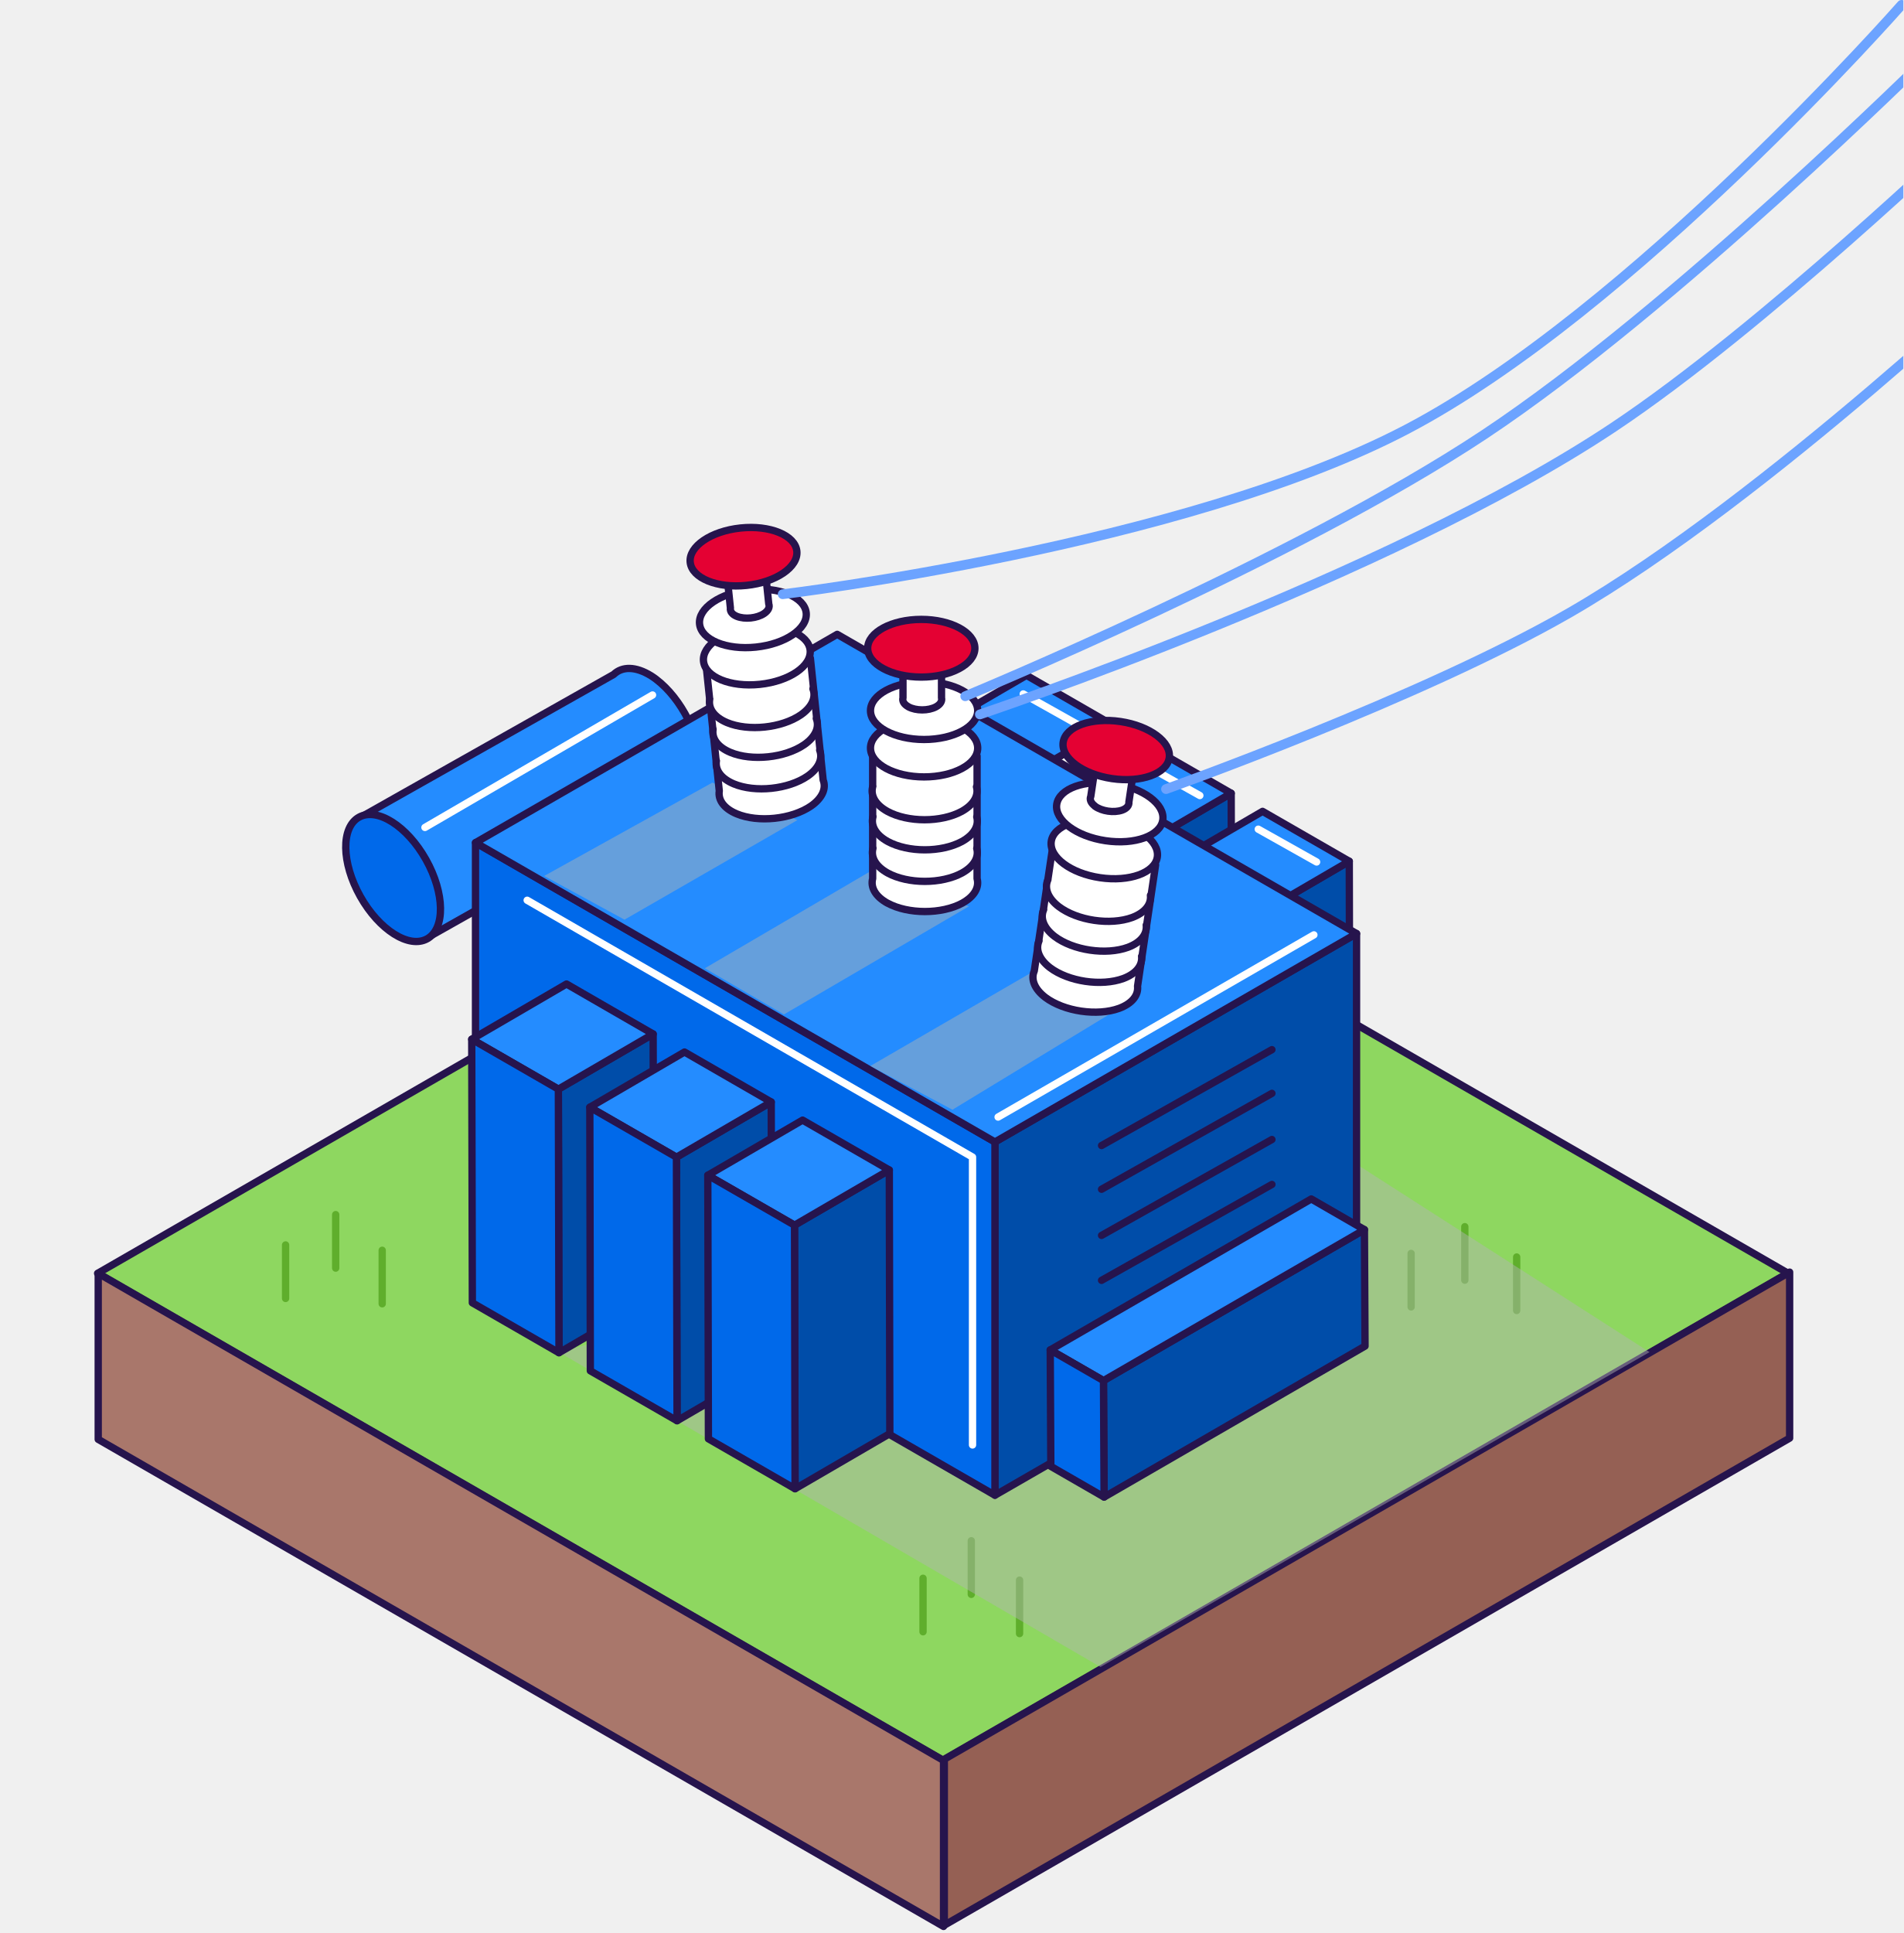
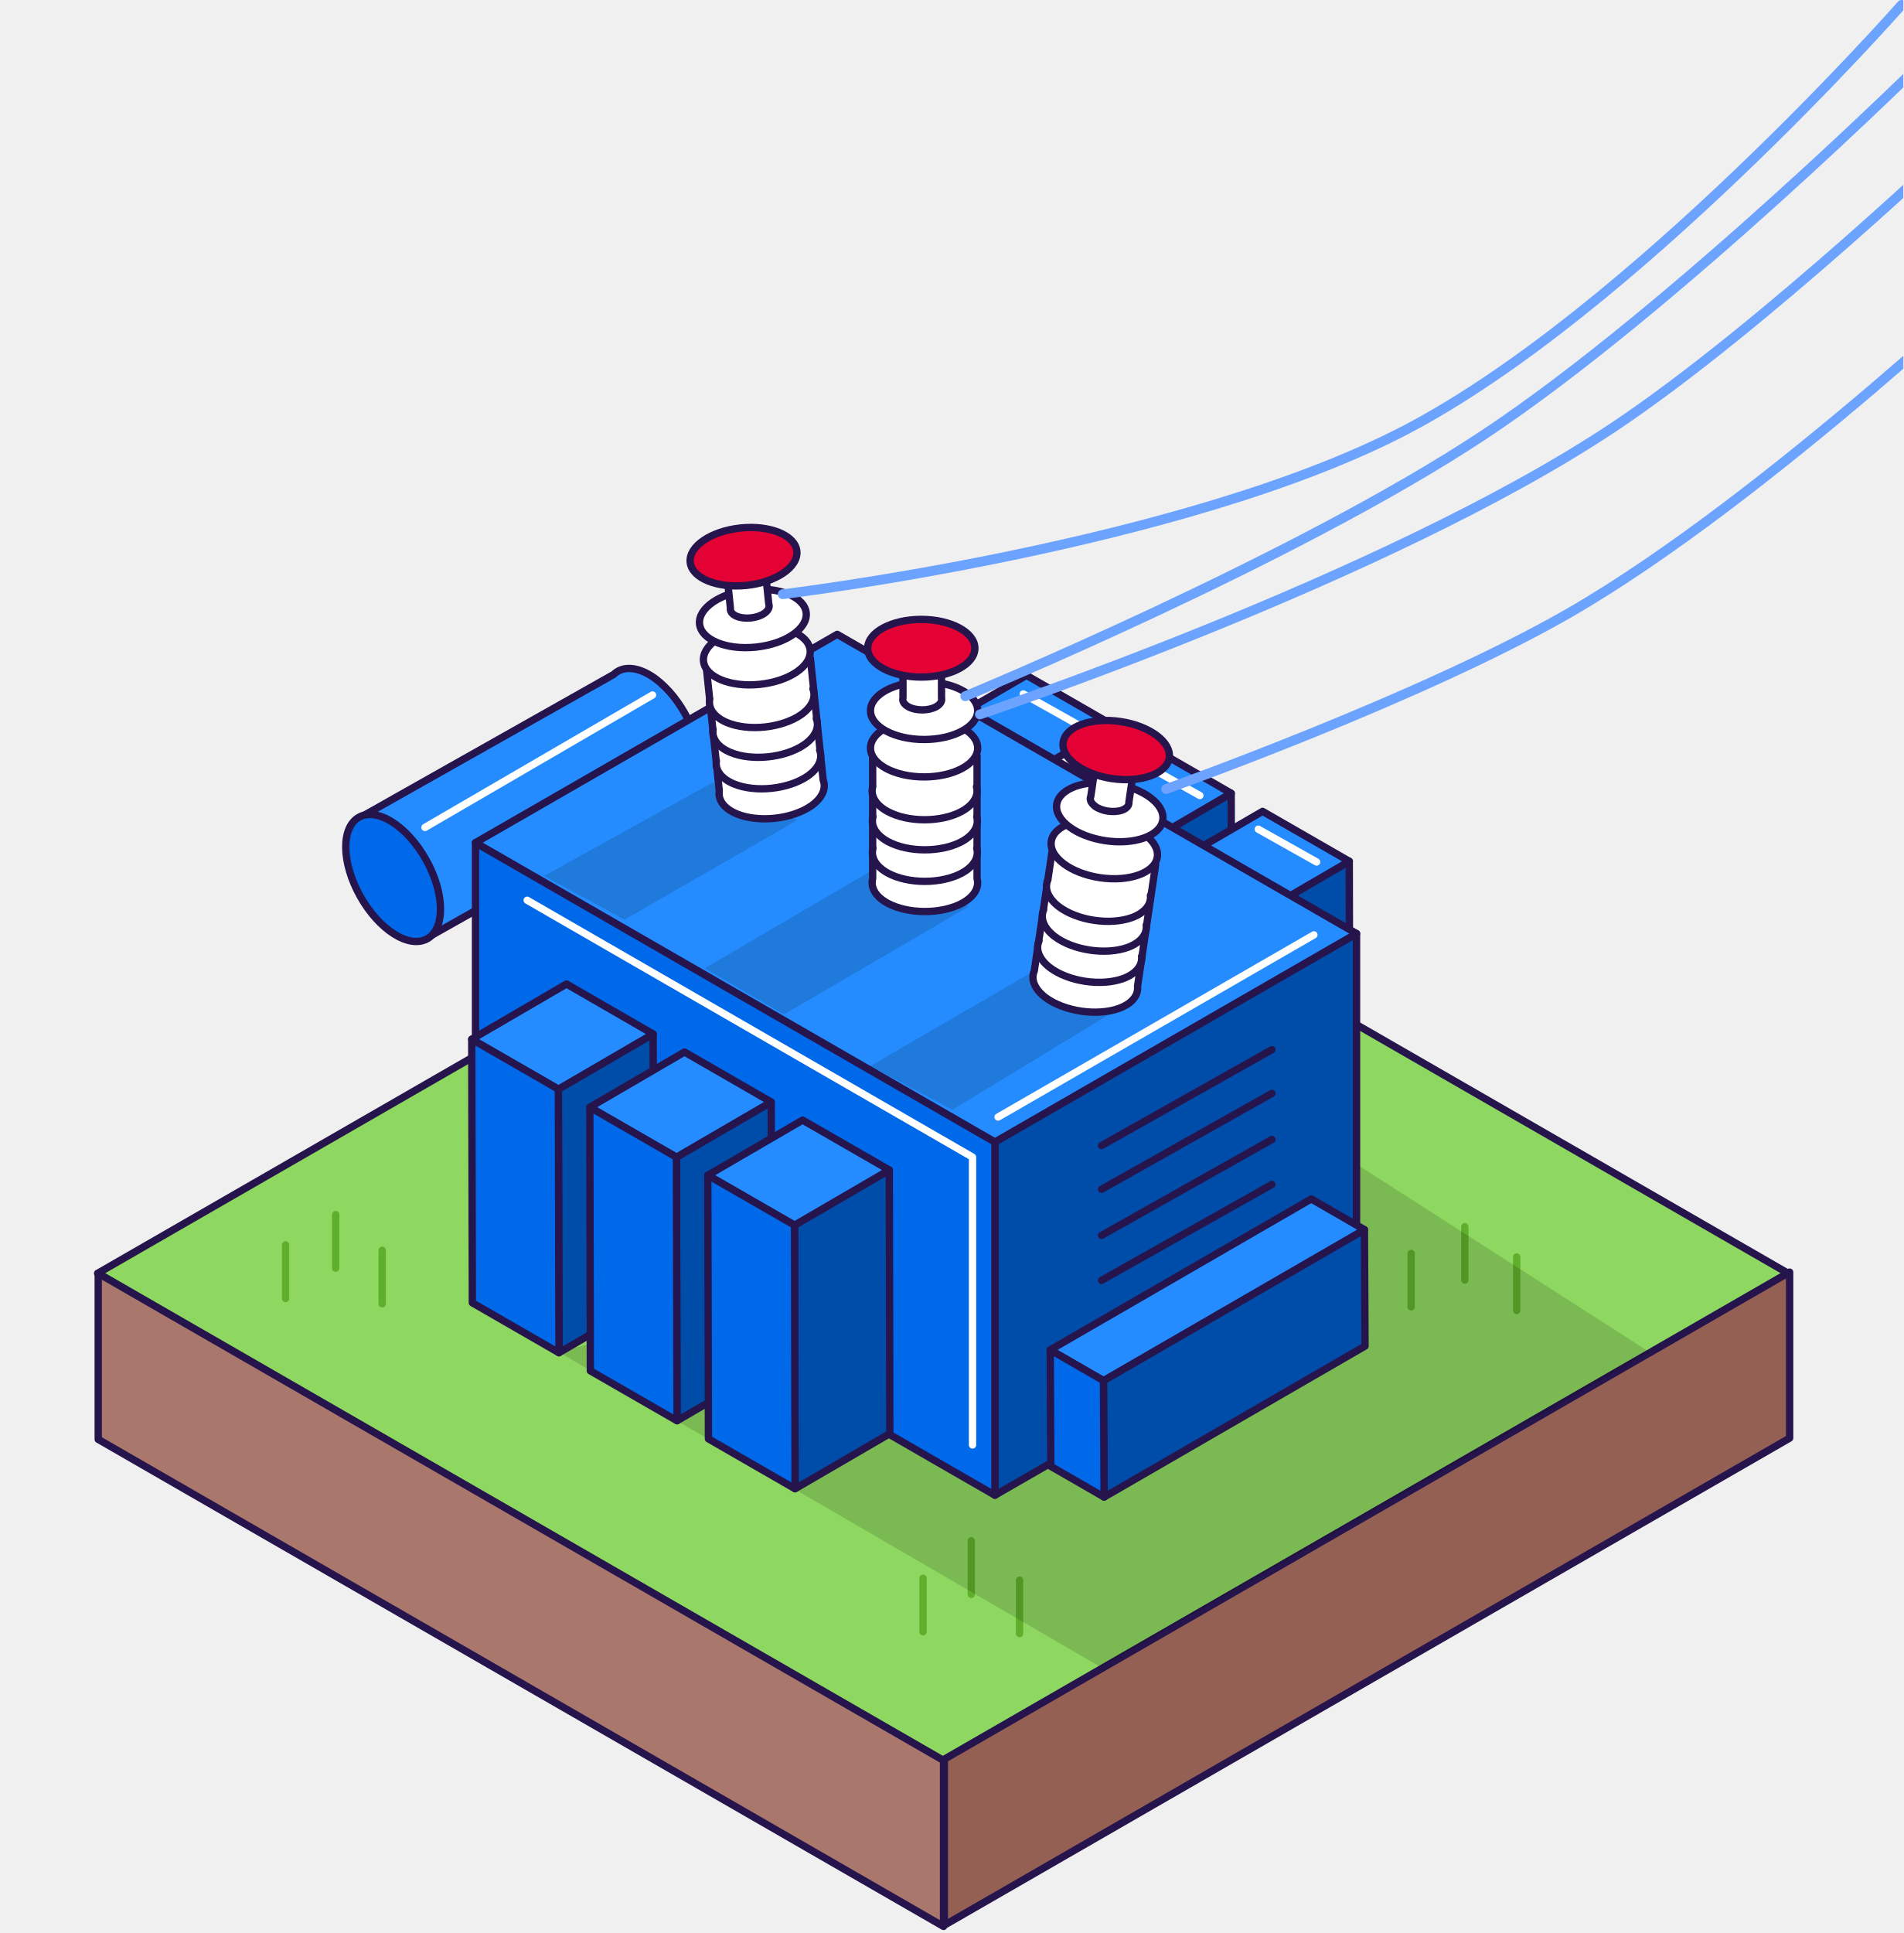
- <svg xmlns="http://www.w3.org/2000/svg" width="390" height="396" fill="none">
-   <mask id="a" style="mask-type:alpha" maskUnits="userSpaceOnUse" x="-2" y="0" width="392" height="396">
-     <path fill="#D9D9D9" d="M-2 0h392v396H-2z" />
+ <svg xmlns="http://www.w3.org/2000/svg" width="390" height="396" viewBox="0 0 390 396" fill="none">
+   <mask id="mask0_1211_91" style="mask-type:alpha" maskUnits="userSpaceOnUse" x="-2" y="0" width="392" height="396">
+     <rect x="-2" width="392" height="396" fill="#D9D9D9" />
  </mask>
-   <g mask="url(#a)">
-     <path d="M143.328 156.063c-.108-6.303-4.541-14.183-9.89-17.604-3.195-1.988-5.959-1.97-7.7-.286L73.47 167.668l13.803 24.606 52.268-29.495c2.333-.591 3.805-2.937 3.769-6.698l.018-.018z" fill="#248CFF" stroke="#26144D" stroke-width="1.5" stroke-linecap="round" stroke-linejoin="round" />
-     <path d="M73.818 183.63c-3.86-6.878-3.975-14.138-.256-16.216 3.72-2.078 9.864 1.813 13.724 8.69 3.86 6.878 3.975 14.138.256 16.216-3.719 2.078-9.863-1.812-13.724-8.69z" fill="#0069EA" stroke="#26144D" stroke-width="1.5" stroke-linecap="round" stroke-linejoin="round" />
-     <path d="M193.209 360.649l173.208-99.786-173.208-99.767-173.21 99.767 173.21 99.786z" fill="#8ED760" stroke="#26144D" stroke-width="1.5" stroke-linecap="round" stroke-linejoin="round" />
-     <path d="M193.496 394.406l173.209-99.786v-34.008l-173.209 99.786v34.008z" fill="#956054" stroke="#26144D" stroke-width="1.5" stroke-linecap="round" stroke-linejoin="round" />
-     <path d="M20.125 294.871l173.209 99.786v-34.008L20.125 260.863v34.008z" fill="#A9776B" stroke="#26144D" stroke-width="1.5" stroke-linecap="round" stroke-linejoin="round" />
-     <path d="M300.149 251.301v10.96m-241.63-7.218v10.96m230.628-9.223v10.96M68.785 248.829v10.96m9.531-3.653v10.96m110.818 56.232v10.96m9.89-18.642v10.977m9.89-2.919v10.96m101.861-77.149v10.96" stroke="#5FAE2C" stroke-width="1.5" stroke-linecap="round" stroke-linejoin="round" />
-     <path d="M208.788 213.871l19.421-11.3-.125-53.994-19.421 11.3.125 53.994z" fill="#fff" stroke="#000" stroke-width="1.5" stroke-linecap="round" stroke-linejoin="round" />
-     <path d="M208.663 159.877l19.421-11.3-17.752-10.225-19.421 11.3 17.752 10.225z" fill="#248CFF" stroke="#26144D" stroke-width="1.5" stroke-linecap="round" stroke-linejoin="round" />
-     <path d="M221.64 148.882l-11.972-6.716" stroke="#fff" stroke-width="1.5" stroke-linecap="round" stroke-linejoin="round" />
-     <path d="M190.911 149.652l.126 53.994 17.751 10.226-.125-53.994-17.752-10.226z" fill="#fff" stroke="#000" stroke-width="1.5" stroke-linecap="round" stroke-linejoin="round" />
-     <path d="M232.984 227.804l19.403-11.3-.108-53.994-19.421 11.318.126 53.976z" fill="#004DA9" stroke="#26144D" stroke-width="1.5" stroke-linecap="round" stroke-linejoin="round" />
-     <path d="M232.858 173.828l19.421-11.318-17.769-10.226-19.403 11.3 17.751 10.244z" fill="#248CFF" stroke="#26144D" stroke-width="1.5" stroke-linecap="round" stroke-linejoin="round" />
-     <path d="M245.853 162.975l-11.972-6.715" stroke="#fff" stroke-width="1.5" stroke-linecap="round" stroke-linejoin="round" />
-     <path d="M215.107 163.585l.107 53.994 17.77 10.226-.126-53.976-17.751-10.244z" fill="#fff" stroke="#000" stroke-width="1.5" stroke-linecap="round" stroke-linejoin="round" />
-     <path d="M114.5 277l111 64.5L338 277l-65.5-42-158 42z" fill="#B2B4B3" opacity=".46" />
-     <path d="M257.161 241.737l19.421-11.3-.108-53.994-19.42 11.318.107 53.976z" fill="#004DA9" stroke="#26144D" stroke-width="1.5" stroke-linecap="round" stroke-linejoin="round" />
-     <path d="M257.054 187.761l19.42-11.319-17.769-10.225-19.421 11.3 17.77 10.244z" fill="#248CFF" stroke="#26144D" stroke-width="1.5" stroke-linecap="round" stroke-linejoin="round" />
-     <path d="M239.284 177.518l.126 53.993 17.751 10.226-.107-53.976-17.77-10.243z" fill="#fff" stroke="#000" stroke-width="1.5" stroke-linecap="round" stroke-linejoin="round" />
-     <path d="M203.87 306.314l74.094-42.693v-72.368l-74.094 42.694v72.367z" fill="#004DA9" stroke="#26144D" stroke-width="1.5" stroke-linecap="round" stroke-linejoin="round" />
-     <path d="M97.432 244.997l106.438 61.318v-72.368L97.432 172.629v72.368z" fill="#0069EA" stroke="#26144D" stroke-width="1.5" stroke-linecap="round" stroke-linejoin="round" />
-     <path d="M203.87 233.947l74.094-42.693-106.42-61.301-74.112 42.676 106.438 61.318z" fill="#248CFF" stroke="#26144D" stroke-width="1.5" stroke-linecap="round" stroke-linejoin="round" />
-     <path d="M229.34 206.565l-34.175 20.774-16.836-8.954L211.93 198.9l17.41 7.665zm-30.801-20.881l-37.908 22.134-16.208-9.455 34.408-20.147 19.708 7.468zm-35.144-17.676l-35.431 20.398-16.46-8.955 34.463-19.126 17.428 7.683z" fill="#B2B4B3" opacity=".46" />
-     <path d="M260.625 215.035l-34.911 19.646m34.911-10.691l-34.911 19.646m34.911-10.191l-34.911 19.646m34.911-10.441l-34.911 19.646" stroke="#26144D" stroke-width="1.5" stroke-linecap="round" stroke-linejoin="round" />
-     <path d="M114.538 277.124l19.421-11.318-.126-53.976-19.421 11.3.126 53.994z" fill="#004DA9" stroke="#26144D" stroke-width="1.5" stroke-linecap="round" stroke-linejoin="round" />
-     <path d="M114.412 223.13l19.421-11.3-17.752-10.244-19.42 11.318 17.751 10.226z" fill="#248CFF" stroke="#26144D" stroke-width="1.5" stroke-linecap="round" stroke-linejoin="round" />
-     <path d="M96.66 212.904l.126 53.994 17.752 10.226-.126-53.994-17.752-10.226z" fill="#0069EA" stroke="#26144D" stroke-width="1.5" stroke-linecap="round" stroke-linejoin="round" />
-     <path d="M138.733 291.057l19.403-11.3-.108-53.994-19.421 11.3.126 53.994z" fill="#004DA9" stroke="#26144D" stroke-width="1.5" stroke-linecap="round" stroke-linejoin="round" />
-     <path d="M138.607 237.063l19.421-11.3-17.769-10.243-19.403 11.318 17.751 10.225z" fill="#248CFF" stroke="#26144D" stroke-width="1.5" stroke-linecap="round" stroke-linejoin="round" />
-     <path d="M120.856 226.837l.107 53.994 17.77 10.225-.126-53.993-17.751-10.226z" fill="#0069EA" stroke="#26144D" stroke-width="1.5" stroke-linecap="round" stroke-linejoin="round" />
-     <path d="M162.911 304.989l19.42-11.3-.107-53.994-19.421 11.301.108 53.993z" fill="#004DA9" stroke="#26144D" stroke-width="1.5" stroke-linecap="round" stroke-linejoin="round" />
-     <path d="M162.803 250.996l19.421-11.301-17.77-10.225-19.421 11.3 17.77 10.226z" fill="#248CFF" stroke="#26144D" stroke-width="1.5" stroke-linecap="round" stroke-linejoin="round" />
-     <path d="M145.033 240.77l.126 53.993 17.752 10.226-.108-53.994-17.77-10.225z" fill="#0069EA" stroke="#26144D" stroke-width="1.5" stroke-linecap="round" stroke-linejoin="round" />
-     <path d="M226.235 306.691l53.47-30.928-.125-23.854-53.471 30.928.126 23.854z" fill="#004DA9" stroke="#26144D" stroke-width="1.5" stroke-linecap="round" stroke-linejoin="round" />
-     <path d="M226.109 282.837l53.471-30.928-10.895-6.286-53.489 30.928 10.913 6.286z" fill="#248CFF" stroke="#26144D" stroke-width="1.5" stroke-linecap="round" stroke-linejoin="round" />
-     <path d="M215.196 276.551l.126 23.854 10.913 6.286-.126-23.854-10.913-6.286z" fill="#0069EA" stroke="#26144D" stroke-width="1.5" stroke-linecap="round" stroke-linejoin="round" />
-     <path d="M150.938 166.719c4.434 1.844 11.255 1.128 15.239-1.594 2.334-1.63 3.159-3.6 2.495-5.319l-2.62-24.964-21.288 2.22 2.621 24.965c-.288 1.826.915 3.581 3.553 4.692z" fill="#fff" stroke="#26144D" stroke-width="1.5" stroke-linecap="round" stroke-linejoin="round" />
-     <path d="M146.792 155.883c-.287 1.827.916 3.582 3.536 4.692 4.416 1.845 11.2 1.129 15.149-1.576 2.334-1.629 3.141-3.599 2.477-5.318" fill="#fff" />
-     <path d="M146.792 155.883c-.287 1.827.916 3.582 3.536 4.692 4.416 1.845 11.2 1.129 15.149-1.576 2.334-1.629 3.141-3.599 2.477-5.318" stroke="#26144D" stroke-width="1.5" stroke-linecap="round" stroke-linejoin="round" />
-     <path d="M146.11 149.437c-.287 1.827.916 3.582 3.536 4.692 4.416 1.845 11.2 1.128 15.149-1.576 2.334-1.629 3.141-3.599 2.477-5.319" fill="#fff" />
-     <path d="M146.11 149.437c-.287 1.827.916 3.582 3.536 4.692 4.416 1.845 11.2 1.128 15.149-1.576 2.334-1.629 3.141-3.599 2.477-5.319" stroke="#26144D" stroke-width="1.5" stroke-linecap="round" stroke-linejoin="round" />
-     <path d="M145.41 143.33c-.287 1.826.916 3.581 3.536 4.692 4.416 1.844 11.2 1.128 15.149-1.576 2.334-1.63 3.141-3.6 2.477-5.319" fill="#fff" />
-     <path d="M145.41 143.33c-.287 1.826.916 3.581 3.536 4.692 4.416 1.844 11.2 1.128 15.149-1.576 2.334-1.63 3.141-3.6 2.477-5.319" stroke="#26144D" stroke-width="1.5" stroke-linecap="round" stroke-linejoin="round" />
-     <path d="M144.152 135.462c-.341-3.246 4.274-6.389 10.308-7.02 6.033-.63 11.201 1.49 11.542 4.736.34 3.246-4.275 6.389-10.308 7.019-6.034.631-11.202-1.489-11.542-4.735z" fill="#fff" stroke="#26144D" stroke-width="1.5" stroke-linecap="round" stroke-linejoin="round" />
-     <path d="M143.344 127.832c-.341-3.246 4.274-6.389 10.308-7.02 6.034-.63 11.201 1.49 11.542 4.736.341 3.246-4.274 6.389-10.308 7.02-6.034.63-11.201-1.49-11.542-4.736z" fill="#fff" stroke="#26144D" stroke-width="1.5" stroke-linecap="round" stroke-linejoin="round" />
-     <path d="M150.974 126.263c1.634.662 4.147.412 5.618-.591.862-.591 1.167-1.307.934-1.934l-.952-9.08-7.861.824.951 9.08c-.108.662.341 1.307 1.31 1.701z" fill="#fff" stroke="#26144D" stroke-width="1.5" stroke-linecap="round" stroke-linejoin="round" />
-     <path d="M148.674 115.521c-.124-1.18 1.558-2.324 3.757-2.553 2.198-.23 4.081.54 4.205 1.721.124 1.18-1.558 2.323-3.756 2.553-2.199.23-4.082-.541-4.206-1.721z" fill="#fff" stroke="#26144D" stroke-width="1.5" stroke-linecap="round" stroke-linejoin="round" />
-     <path d="M141.425 115.188c-.341-3.246 4.274-6.389 10.308-7.019 6.034-.631 11.202 1.49 11.542 4.736.341 3.246-4.274 6.388-10.308 7.019-6.033.631-11.201-1.49-11.542-4.736z" fill="#E40133" stroke="#26144D" stroke-width="1.5" stroke-linecap="round" stroke-linejoin="round" />
-     <path d="M181.865 185.021c4.218 2.292 11.074 2.292 15.31 0 2.495-1.379 3.518-3.242 3.034-5.033v-25.107h-21.396v25.107c-.466 1.791.539 3.654 3.034 5.033h.018z" fill="#fff" stroke="#26144D" stroke-width="1.5" stroke-linecap="round" stroke-linejoin="round" />
-     <path d="M178.867 173.811c-.466 1.79.539 3.653 3.016 5.032 4.2 2.292 11.02 2.292 15.239 0 2.477-1.379 3.5-3.242 3.015-5.032" fill="#fff" />
-     <path d="M178.867 173.811c-.466 1.79.539 3.653 3.016 5.032 4.2 2.292 11.02 2.292 15.239 0 2.477-1.379 3.5-3.242 3.015-5.032" stroke="#26144D" stroke-width="1.5" stroke-linecap="round" stroke-linejoin="round" />
-     <path d="M178.867 167.346c-.466 1.791.539 3.653 3.016 5.032 4.2 2.292 11.02 2.292 15.239 0 2.477-1.379 3.5-3.241 3.015-5.032" fill="#fff" />
-     <path d="M178.867 167.346c-.466 1.791.539 3.653 3.016 5.032 4.2 2.292 11.02 2.292 15.239 0 2.477-1.379 3.5-3.241 3.015-5.032" stroke="#26144D" stroke-width="1.5" stroke-linecap="round" stroke-linejoin="round" />
-     <path d="M178.813 161.185c-.466 1.79.539 3.653 3.016 5.032 4.2 2.292 11.021 2.292 15.239 0 2.477-1.379 3.5-3.242 3.015-5.032" fill="#fff" />
-     <path d="M178.813 161.185c-.466 1.79.539 3.653 3.016 5.032 4.2 2.292 11.021 2.292 15.239 0 2.477-1.379 3.5-3.242 3.015-5.032" stroke="#26144D" stroke-width="1.5" stroke-linecap="round" stroke-linejoin="round" />
-     <path d="M189.35 159.161c-6.067 0-10.985-2.646-10.985-5.909 0-3.264 4.918-5.91 10.985-5.91 6.066 0 10.984 2.646 10.984 5.91 0 3.263-4.918 5.909-10.984 5.909z" fill="#fff" stroke="#26144D" stroke-width="1.5" stroke-linecap="round" stroke-linejoin="round" />
-     <path d="M189.35 151.496c-6.067 0-10.985-2.646-10.985-5.909 0-3.264 4.918-5.91 10.985-5.91 6.066 0 10.984 2.646 10.984 5.91 0 3.263-4.918 5.909-10.984 5.909z" fill="#fff" stroke="#26144D" stroke-width="1.5" stroke-linecap="round" stroke-linejoin="round" />
-     <path d="M186.137 144.799c1.561.842 4.092.842 5.654 0 .915-.502 1.292-1.182 1.13-1.827v-9.133h-7.897v9.133c-.18.645.197 1.325 1.131 1.827h-.018z" fill="#fff" stroke="#26144D" stroke-width="1.5" stroke-linecap="round" stroke-linejoin="round" />
-     <path d="M188.955 136.041c-2.211 0-4.003-.962-4.003-2.149s1.792-2.149 4.003-2.149c2.21 0 4.003.962 4.003 2.149s-1.793 2.149-4.003 2.149z" fill="#fff" stroke="#26144D" stroke-width="1.5" stroke-linecap="round" stroke-linejoin="round" />
-     <path d="M188.775 138.71c-6.067 0-10.985-2.646-10.985-5.91 0-3.263 4.918-5.909 10.985-5.909 6.067 0 10.985 2.646 10.985 5.909 0 3.264-4.918 5.91-10.985 5.91z" fill="#E40133" stroke="#26144D" stroke-width="1.5" stroke-linecap="round" stroke-linejoin="round" />
-     <path d="M214.191 204.327c3.841 2.883 10.626 3.886 15.149 2.238 2.675-1.003 3.949-2.704 3.752-4.531l3.697-24.839-21.162-3.133-3.697 24.838c-.736 1.702 0 3.69 2.261 5.427z" fill="#fff" stroke="#26144D" stroke-width="1.5" stroke-linecap="round" stroke-linejoin="round" />
-     <path d="M212.881 192.793c-.718 1.701 0 3.689 2.243 5.426 3.806 2.883 10.555 3.886 15.06 2.239 2.656-1.003 3.931-2.704 3.733-4.531" fill="#fff" />
-     <path d="M212.881 192.793c-.718 1.701 0 3.689 2.243 5.426 3.806 2.883 10.555 3.886 15.06 2.239 2.656-1.003 3.931-2.704 3.733-4.531" stroke="#26144D" stroke-width="1.5" stroke-linecap="round" stroke-linejoin="round" />
-     <path d="M213.832 186.4c-.718 1.702 0 3.69 2.244 5.427 3.805 2.883 10.554 3.886 15.059 2.238 2.657-1.003 3.931-2.704 3.733-4.531" fill="#fff" />
-     <path d="M213.832 186.4c-.718 1.702 0 3.69 2.244 5.427 3.805 2.883 10.554 3.886 15.059 2.238 2.657-1.003 3.931-2.704 3.733-4.531" stroke="#26144D" stroke-width="1.5" stroke-linecap="round" stroke-linejoin="round" />
-     <path d="M214.694 180.293c-.718 1.701 0 3.689 2.243 5.426 3.806 2.883 10.554 3.886 15.06 2.239 2.656-1.003 3.93-2.704 3.733-4.531" fill="#fff" />
-     <path d="M214.694 180.293c-.718 1.701 0 3.689 2.243 5.426 3.806 2.883 10.554 3.886 15.06 2.239 2.656-1.003 3.93-2.704 3.733-4.531" stroke="#26144D" stroke-width="1.5" stroke-linecap="round" stroke-linejoin="round" />
-     <path d="M225.405 179.81c-6.001-.888-10.477-4.225-9.997-7.454.481-3.228 5.735-5.126 11.736-4.237 6.001.888 10.476 4.226 9.996 7.454-.48 3.229-5.734 5.126-11.735 4.237z" fill="#fff" stroke="#26144D" stroke-width="1.5" stroke-linecap="round" stroke-linejoin="round" />
-     <path d="M226.525 172.231c-6.001-.888-10.477-4.226-9.996-7.454.48-3.229 5.734-5.126 11.735-4.237 6.001.888 10.476 4.226 9.996 7.454-.48 3.229-5.734 5.126-11.735 4.237z" fill="#fff" stroke="#26144D" stroke-width="1.5" stroke-linecap="round" stroke-linejoin="round" />
-     <path d="M224.332 165.143c1.418 1.056 3.913 1.414 5.6.823.988-.358 1.454-.985 1.383-1.647l1.346-9.026-7.808-1.164-1.346 9.026c-.27.627 0 1.343.843 1.97l-.018.018z" fill="#fff" stroke="#26144D" stroke-width="1.5" stroke-linecap="round" stroke-linejoin="round" />
-     <path d="M228.415 156.887c-2.187-.324-3.818-1.538-3.643-2.712.174-1.174 2.088-1.863 4.275-1.539 2.187.323 3.818 1.537 3.643 2.711-.174 1.174-2.089 1.864-4.275 1.54z" fill="#fff" stroke="#26144D" stroke-width="1.5" stroke-linecap="round" stroke-linejoin="round" />
-     <path d="M227.846 159.507c-6.002-.889-10.477-4.226-9.997-7.455.48-3.228 5.734-5.125 11.735-4.237 6.001.889 10.477 4.226 9.997 7.455-.48 3.228-5.734 5.125-11.735 4.237z" fill="#E40133" stroke="#26144D" stroke-width="1.5" stroke-linecap="round" stroke-linejoin="round" />
-     <path d="M269.223 191.521l-64.706 37.322m-70.81-86.462l-46.631 27.131m112.199 126.505v-58.972l-91.253-52.615m161.757-7.843l-11.954-6.716" stroke="#fff" stroke-width="1.5" stroke-linecap="round" stroke-linejoin="round" />
-     <path d="M415.153 51.5s-53.155 50.747-93.5 74c-30.547 17.606-82.728 36.151-82.728 36.151M403.153 27s-41.818 40.043-72.5 60.5c-46.329 30.889-129.87 58.857-129.87 58.857" stroke="#6CA3FF" stroke-width="2" stroke-linecap="round" stroke-linejoin="round" />
-     <path d="M395.154 11.5s-52.11 51.684-91 77.5c-38.759 25.729-106.368 53.632-106.368 53.632" stroke="#6CA3FF" stroke-width="2" stroke-linecap="round" stroke-linejoin="round" />
-     <path d="M389.653 1s-55.243 62.797-101.5 87c-45.727 23.925-127.773 33.733-127.773 33.733" stroke="#6CA3FF" stroke-width="2" stroke-linecap="round" stroke-linejoin="round" />
+   <g mask="url(#mask0_1211_91)">
+     <path d="M143.328 156.063C143.22 149.76 138.787 141.88 133.438 138.459C130.243 136.471 127.479 136.489 125.738 138.173L73.47 167.668L87.273 192.274L139.541 162.779C141.874 162.188 143.346 159.842 143.31 156.081L143.328 156.063Z" fill="#248CFF" stroke="#26144D" stroke-width="1.5" stroke-linecap="round" stroke-linejoin="round" />
+     <path d="M73.818 183.63C69.958 176.752 69.843 169.492 73.562 167.414C77.281 165.336 83.426 169.227 87.286 176.104C91.147 182.982 91.261 190.242 87.542 192.32C83.823 194.398 77.679 190.508 73.818 183.63Z" fill="#0069EA" stroke="#26144D" stroke-width="1.5" stroke-linecap="round" stroke-linejoin="round" />
+     <path d="M193.209 360.649L366.417 260.863L193.209 161.096L20 260.863L193.209 360.649Z" fill="#8ED760" stroke="#26144D" stroke-width="1.5" stroke-linecap="round" stroke-linejoin="round" />
+     <path d="M193.496 394.406L366.705 294.62V260.612L193.496 360.398V394.406Z" fill="#956054" stroke="#26144D" stroke-width="1.5" stroke-linecap="round" stroke-linejoin="round" />
+     <path d="M20.125 294.871L193.334 394.657V360.649L20.125 260.863V294.871Z" fill="#A9776B" stroke="#26144D" stroke-width="1.5" stroke-linecap="round" stroke-linejoin="round" />
+     <path d="M300.149 251.301V262.261" stroke="#5FAE2C" stroke-width="1.5" stroke-linecap="round" stroke-linejoin="round" />
+     <path d="M58.519 255.043V266.003" stroke="#5FAE2C" stroke-width="1.5" stroke-linecap="round" stroke-linejoin="round" />
+     <path d="M289.147 256.78V267.74" stroke="#5FAE2C" stroke-width="1.5" stroke-linecap="round" stroke-linejoin="round" />
+     <path d="M68.785 248.829V259.789" stroke="#5FAE2C" stroke-width="1.5" stroke-linecap="round" stroke-linejoin="round" />
+     <path d="M78.316 256.136V267.096" stroke="#5FAE2C" stroke-width="1.5" stroke-linecap="round" stroke-linejoin="round" />
+     <path d="M189.134 323.328V334.288" stroke="#5FAE2C" stroke-width="1.5" stroke-linecap="round" stroke-linejoin="round" />
+     <path d="M199.024 315.646V326.623" stroke="#5FAE2C" stroke-width="1.5" stroke-linecap="round" stroke-linejoin="round" />
+     <path d="M208.914 323.704V334.664" stroke="#5FAE2C" stroke-width="1.5" stroke-linecap="round" stroke-linejoin="round" />
+     <path d="M310.775 257.515V268.475" stroke="#5FAE2C" stroke-width="1.5" stroke-linecap="round" stroke-linejoin="round" />
+     <path d="M208.788 213.871L228.209 202.571L228.084 148.577L208.663 159.877L208.788 213.871Z" fill="white" stroke="black" stroke-width="1.5" stroke-linecap="round" stroke-linejoin="round" />
+     <path d="M208.663 159.877L228.084 148.577L210.332 138.352L190.911 149.652L208.663 159.877Z" fill="#248CFF" stroke="#26144D" stroke-width="1.5" stroke-linecap="round" stroke-linejoin="round" />
+     <path d="M221.64 148.882L209.668 142.166" stroke="white" stroke-width="1.5" stroke-linecap="round" stroke-linejoin="round" />
+     <path d="M190.911 149.652L191.037 203.646L208.788 213.872L208.663 159.878L190.911 149.652Z" fill="white" stroke="black" stroke-width="1.5" stroke-linecap="round" stroke-linejoin="round" />
+     <path d="M232.984 227.804L252.387 216.504L252.279 162.51L232.858 173.828L232.984 227.804Z" fill="#004DA9" stroke="#26144D" stroke-width="1.5" stroke-linecap="round" stroke-linejoin="round" />
+     <path d="M232.858 173.828L252.279 162.51L234.51 152.284L215.107 163.584L232.858 173.828Z" fill="#248CFF" stroke="#26144D" stroke-width="1.5" stroke-linecap="round" stroke-linejoin="round" />
+     <path d="M245.853 162.975L233.881 156.26" stroke="white" stroke-width="1.5" stroke-linecap="round" stroke-linejoin="round" />
+     <path d="M215.107 163.585L215.214 217.579L232.984 227.805L232.858 173.829L215.107 163.585Z" fill="white" stroke="black" stroke-width="1.5" stroke-linecap="round" stroke-linejoin="round" />
+     <g style="mix-blend-mode:multiply" opacity="0.46">
+       <path d="M114.5 277L225.5 341.5L338 277L272.5 235L114.5 277Z" fill="#B2B4B3" />
+     </g>
+     <path d="M257.161 241.737L276.582 230.437L276.474 176.443L257.054 187.761L257.161 241.737Z" fill="#004DA9" stroke="#26144D" stroke-width="1.5" stroke-linecap="round" stroke-linejoin="round" />
+     <path d="M257.054 187.761L276.474 176.442L258.705 166.217L239.284 177.517L257.054 187.761Z" fill="#248CFF" stroke="#26144D" stroke-width="1.5" stroke-linecap="round" stroke-linejoin="round" />
+     <path d="M239.284 177.518L239.41 231.511L257.161 241.737L257.054 187.761L239.284 177.518Z" fill="white" stroke="black" stroke-width="1.5" stroke-linecap="round" stroke-linejoin="round" />
+     <path d="M203.87 306.314L277.964 263.621V191.253L203.87 233.947V306.314Z" fill="#004DA9" stroke="#26144D" stroke-width="1.5" stroke-linecap="round" stroke-linejoin="round" />
+     <path d="M97.432 244.997L203.87 306.315V233.947L97.432 172.629V244.997Z" fill="#0069EA" stroke="#26144D" stroke-width="1.5" stroke-linecap="round" stroke-linejoin="round" />
+     <path d="M203.87 233.947L277.964 191.254L171.544 129.953L97.432 172.629L203.87 233.947Z" fill="#248CFF" stroke="#26144D" stroke-width="1.5" stroke-linecap="round" stroke-linejoin="round" />
+     <g style="mix-blend-mode:multiply" opacity="0.46">
+       <path d="M229.34 206.565L195.165 227.339L178.329 218.385L211.93 198.9L229.34 206.565Z" fill="#B2B4B3" />
+     </g>
+     <g style="mix-blend-mode:multiply" opacity="0.46">
+       <path d="M198.539 185.684L160.631 207.818L144.423 198.363L178.831 178.216L198.539 185.684Z" fill="#B2B4B3" />
+     </g>
+     <g style="mix-blend-mode:multiply" opacity="0.46">
+       <path d="M163.395 168.008L127.964 188.406L111.504 179.451L145.967 160.325L163.395 168.008Z" fill="#B2B4B3" />
+     </g>
+     <path d="M260.625 215.035L225.714 234.681" stroke="#26144D" stroke-width="1.5" stroke-linecap="round" stroke-linejoin="round" />
+     <path d="M260.625 223.99L225.714 243.636" stroke="#26144D" stroke-width="1.5" stroke-linecap="round" stroke-linejoin="round" />
+     <path d="M260.625 233.445L225.714 253.091" stroke="#26144D" stroke-width="1.5" stroke-linecap="round" stroke-linejoin="round" />
+     <path d="M260.625 242.65L225.714 262.296" stroke="#26144D" stroke-width="1.5" stroke-linecap="round" stroke-linejoin="round" />
+     <path d="M114.538 277.124L133.959 265.806L133.833 211.83L114.412 223.13L114.538 277.124Z" fill="#004DA9" stroke="#26144D" stroke-width="1.5" stroke-linecap="round" stroke-linejoin="round" />
+     <path d="M114.412 223.13L133.833 211.83L116.081 201.586L96.66 212.904L114.412 223.13Z" fill="#248CFF" stroke="#26144D" stroke-width="1.5" stroke-linecap="round" stroke-linejoin="round" />
+     <path d="M96.66 212.904L96.786 266.898L114.538 277.124L114.412 223.13L96.66 212.904Z" fill="#0069EA" stroke="#26144D" stroke-width="1.5" stroke-linecap="round" stroke-linejoin="round" />
+     <path d="M138.733 291.057L158.136 279.757L158.028 225.763L138.607 237.063L138.733 291.057Z" fill="#004DA9" stroke="#26144D" stroke-width="1.5" stroke-linecap="round" stroke-linejoin="round" />
+     <path d="M138.607 237.063L158.028 225.763L140.259 215.52L120.856 226.838L138.607 237.063Z" fill="#248CFF" stroke="#26144D" stroke-width="1.5" stroke-linecap="round" stroke-linejoin="round" />
+     <path d="M120.856 226.837L120.963 280.831L138.733 291.056L138.607 237.063L120.856 226.837Z" fill="#0069EA" stroke="#26144D" stroke-width="1.5" stroke-linecap="round" stroke-linejoin="round" />
+     <path d="M162.911 304.989L182.331 293.689L182.224 239.695L162.803 250.996L162.911 304.989Z" fill="#004DA9" stroke="#26144D" stroke-width="1.5" stroke-linecap="round" stroke-linejoin="round" />
+     <path d="M162.803 250.996L182.224 239.695L164.454 229.47L145.033 240.77L162.803 250.996Z" fill="#248CFF" stroke="#26144D" stroke-width="1.5" stroke-linecap="round" stroke-linejoin="round" />
+     <path d="M145.033 240.77L145.159 294.763L162.911 304.989L162.803 250.995L145.033 240.77Z" fill="#0069EA" stroke="#26144D" stroke-width="1.5" stroke-linecap="round" stroke-linejoin="round" />
+     <path d="M226.235 306.691L279.705 275.763L279.58 251.909L226.109 282.837L226.235 306.691Z" fill="#004DA9" stroke="#26144D" stroke-width="1.5" stroke-linecap="round" stroke-linejoin="round" />
+     <path d="M226.109 282.837L279.58 251.909L268.685 245.623L215.196 276.551L226.109 282.837Z" fill="#248CFF" stroke="#26144D" stroke-width="1.5" stroke-linecap="round" stroke-linejoin="round" />
+     <path d="M215.196 276.551L215.322 300.405L226.235 306.691L226.109 282.837L215.196 276.551Z" fill="#0069EA" stroke="#26144D" stroke-width="1.5" stroke-linecap="round" stroke-linejoin="round" />
+     <path d="M150.938 166.719C155.372 168.563 162.193 167.847 166.177 165.125C168.511 163.495 169.336 161.525 168.672 159.806L166.052 134.842L144.764 137.062L147.385 162.027C147.097 163.853 148.3 165.608 150.938 166.719Z" fill="white" stroke="#26144D" stroke-width="1.5" stroke-linecap="round" stroke-linejoin="round" />
+     <path d="M146.792 155.883C146.505 157.71 147.708 159.465 150.328 160.575C154.744 162.42 161.528 161.704 165.477 158.999C167.811 157.37 168.618 155.4 167.954 153.681" fill="white" />
+     <path d="M146.792 155.883C146.505 157.71 147.708 159.465 150.328 160.575C154.744 162.42 161.528 161.704 165.477 158.999C167.811 157.37 168.618 155.4 167.954 153.681" stroke="#26144D" stroke-width="1.5" stroke-linecap="round" stroke-linejoin="round" />
+     <path d="M146.11 149.437C145.823 151.264 147.026 153.019 149.646 154.129C154.062 155.974 160.846 155.257 164.795 152.553C167.129 150.924 167.936 148.954 167.272 147.234" fill="white" />
+     <path d="M146.11 149.437C145.823 151.264 147.026 153.019 149.646 154.129C154.062 155.974 160.846 155.257 164.795 152.553C167.129 150.924 167.936 148.954 167.272 147.234" stroke="#26144D" stroke-width="1.5" stroke-linecap="round" stroke-linejoin="round" />
+     <path d="M145.41 143.33C145.123 145.156 146.326 146.911 148.946 148.022C153.362 149.866 160.146 149.15 164.095 146.446C166.429 144.816 167.236 142.846 166.572 141.127" fill="white" />
+     <path d="M145.41 143.33C145.123 145.156 146.326 146.911 148.946 148.022C153.362 149.866 160.146 149.15 164.095 146.446C166.429 144.816 167.236 142.846 166.572 141.127" stroke="#26144D" stroke-width="1.5" stroke-linecap="round" stroke-linejoin="round" />
+     <path d="M144.152 135.462C143.811 132.216 148.426 129.073 154.46 128.442C160.493 127.812 165.661 129.932 166.002 133.178C166.342 136.424 161.727 139.567 155.694 140.197C149.66 140.828 144.492 138.708 144.152 135.462Z" fill="white" stroke="#26144D" stroke-width="1.5" stroke-linecap="round" stroke-linejoin="round" />
+     <path d="M143.344 127.832C143.003 124.586 147.618 121.443 153.652 120.812C159.686 120.182 164.853 122.302 165.194 125.548C165.535 128.794 160.92 131.937 154.886 132.568C148.852 133.198 143.685 131.078 143.344 127.832Z" fill="white" stroke="#26144D" stroke-width="1.5" stroke-linecap="round" stroke-linejoin="round" />
+     <path d="M150.974 126.263C152.608 126.925 155.121 126.675 156.592 125.672C157.454 125.081 157.759 124.365 157.526 123.738L156.574 114.658L148.713 115.482L149.664 124.562C149.556 125.224 150.005 125.869 150.974 126.263Z" fill="white" stroke="#26144D" stroke-width="1.5" stroke-linecap="round" stroke-linejoin="round" />
+     <path d="M148.674 115.521C148.55 114.341 150.232 113.197 152.431 112.968C154.629 112.738 156.512 113.508 156.636 114.689C156.76 115.869 155.078 117.012 152.88 117.242C150.681 117.472 148.798 116.701 148.674 115.521Z" fill="white" stroke="#26144D" stroke-width="1.5" stroke-linecap="round" stroke-linejoin="round" />
+     <path d="M141.425 115.188C141.084 111.942 145.699 108.799 151.733 108.169C157.767 107.538 162.935 109.659 163.275 112.905C163.616 116.151 159.001 119.293 152.967 119.924C146.934 120.555 141.766 118.434 141.425 115.188Z" fill="#E40133" stroke="#26144D" stroke-width="1.5" stroke-linecap="round" stroke-linejoin="round" />
+     <path d="M181.865 185.021C186.083 187.313 192.939 187.313 197.175 185.021C199.67 183.642 200.693 181.779 200.209 179.988V154.881H178.813V179.988C178.347 181.779 179.352 183.642 181.847 185.021H181.865Z" fill="white" stroke="#26144D" stroke-width="1.5" stroke-linecap="round" stroke-linejoin="round" />
+     <path d="M178.867 173.811C178.401 175.601 179.406 177.464 181.883 178.843C186.083 181.135 192.903 181.135 197.122 178.843C199.599 177.464 200.622 175.601 200.137 173.811" fill="white" />
+     <path d="M178.867 173.811C178.401 175.601 179.406 177.464 181.883 178.843C186.083 181.135 192.903 181.135 197.122 178.843C199.599 177.464 200.622 175.601 200.137 173.811" stroke="#26144D" stroke-width="1.5" stroke-linecap="round" stroke-linejoin="round" />
+     <path d="M178.867 167.346C178.401 169.137 179.406 170.999 181.883 172.378C186.083 174.67 192.903 174.67 197.122 172.378C199.599 170.999 200.622 169.137 200.137 167.346" fill="white" />
+     <path d="M178.867 167.346C178.401 169.137 179.406 170.999 181.883 172.378C186.083 174.67 192.903 174.67 197.122 172.378C199.599 170.999 200.622 169.137 200.137 167.346" stroke="#26144D" stroke-width="1.5" stroke-linecap="round" stroke-linejoin="round" />
+     <path d="M178.813 161.185C178.347 162.975 179.352 164.838 181.829 166.217C186.029 168.509 192.85 168.509 197.068 166.217C199.545 164.838 200.568 162.975 200.083 161.185" fill="white" />
+     <path d="M178.813 161.185C178.347 162.975 179.352 164.838 181.829 166.217C186.029 168.509 192.85 168.509 197.068 166.217C199.545 164.838 200.568 162.975 200.083 161.185" stroke="#26144D" stroke-width="1.5" stroke-linecap="round" stroke-linejoin="round" />
+     <path d="M189.35 159.161C183.283 159.161 178.365 156.515 178.365 153.252C178.365 149.988 183.283 147.342 189.35 147.342C195.416 147.342 200.334 149.988 200.334 153.252C200.334 156.515 195.416 159.161 189.35 159.161Z" fill="white" stroke="#26144D" stroke-width="1.5" stroke-linecap="round" stroke-linejoin="round" />
+     <path d="M189.35 151.496C183.283 151.496 178.365 148.85 178.365 145.587C178.365 142.323 183.283 139.677 189.35 139.677C195.416 139.677 200.334 142.323 200.334 145.587C200.334 148.85 195.416 151.496 189.35 151.496Z" fill="white" stroke="#26144D" stroke-width="1.5" stroke-linecap="round" stroke-linejoin="round" />
+     <path d="M186.137 144.799C187.698 145.641 190.229 145.641 191.791 144.799C192.706 144.297 193.083 143.617 192.921 142.972V133.839H185.024V142.972C184.844 143.617 185.221 144.297 186.155 144.799H186.137Z" fill="white" stroke="#26144D" stroke-width="1.5" stroke-linecap="round" stroke-linejoin="round" />
+     <path d="M188.955 136.041C186.744 136.041 184.952 135.079 184.952 133.892C184.952 132.705 186.744 131.743 188.955 131.743C191.165 131.743 192.958 132.705 192.958 133.892C192.958 135.079 191.165 136.041 188.955 136.041Z" fill="white" stroke="#26144D" stroke-width="1.5" stroke-linecap="round" stroke-linejoin="round" />
+     <path d="M188.775 138.71C182.708 138.71 177.79 136.064 177.79 132.8C177.79 129.537 182.708 126.891 188.775 126.891C194.842 126.891 199.76 129.537 199.76 132.8C199.76 136.064 194.842 138.71 188.775 138.71Z" fill="#E40133" stroke="#26144D" stroke-width="1.5" stroke-linecap="round" stroke-linejoin="round" />
+     <path d="M214.191 204.327C218.032 207.21 224.817 208.213 229.34 206.565C232.015 205.562 233.289 203.861 233.092 202.034L236.789 177.195L215.627 174.062L211.93 198.9C211.194 200.602 211.93 202.59 214.191 204.327Z" fill="white" stroke="#26144D" stroke-width="1.5" stroke-linecap="round" stroke-linejoin="round" />
+     <path d="M212.881 192.793C212.163 194.494 212.881 196.482 215.124 198.219C218.93 201.102 225.679 202.105 230.184 200.458C232.84 199.455 234.115 197.754 233.917 195.927" fill="white" />
+     <path d="M212.881 192.793C212.163 194.494 212.881 196.482 215.124 198.219C218.93 201.102 225.679 202.105 230.184 200.458C232.84 199.455 234.115 197.754 233.917 195.927" stroke="#26144D" stroke-width="1.5" stroke-linecap="round" stroke-linejoin="round" />
+     <path d="M213.832 186.4C213.114 188.102 213.832 190.09 216.076 191.827C219.881 194.71 226.63 195.713 231.135 194.065C233.792 193.062 235.066 191.361 234.868 189.534" fill="white" />
+     <path d="M213.832 186.4C213.114 188.102 213.832 190.09 216.076 191.827C219.881 194.71 226.63 195.713 231.135 194.065C233.792 193.062 235.066 191.361 234.868 189.534" stroke="#26144D" stroke-width="1.5" stroke-linecap="round" stroke-linejoin="round" />
+     <path d="M214.694 180.293C213.976 181.994 214.694 183.982 216.937 185.719C220.743 188.602 227.491 189.605 231.997 187.958C234.653 186.955 235.927 185.254 235.73 183.427" fill="white" />
+     <path d="M214.694 180.293C213.976 181.994 214.694 183.982 216.937 185.719C220.743 188.602 227.491 189.605 231.997 187.958C234.653 186.955 235.927 185.254 235.73 183.427" stroke="#26144D" stroke-width="1.5" stroke-linecap="round" stroke-linejoin="round" />
+     <path d="M225.405 179.81C219.404 178.922 214.928 175.585 215.408 172.356C215.889 169.128 221.143 167.23 227.144 168.119C233.145 169.007 237.62 172.345 237.14 175.573C236.66 178.802 231.406 180.699 225.405 179.81Z" fill="white" stroke="#26144D" stroke-width="1.5" stroke-linecap="round" stroke-linejoin="round" />
+     <path d="M226.525 172.231C220.524 171.343 216.048 168.005 216.529 164.777C217.009 161.548 222.263 159.651 228.264 160.54C234.265 161.428 238.74 164.766 238.26 167.994C237.78 171.223 232.526 173.12 226.525 172.231Z" fill="white" stroke="#26144D" stroke-width="1.5" stroke-linecap="round" stroke-linejoin="round" />
+     <path d="M224.332 165.143C225.75 166.199 228.245 166.557 229.932 165.966C230.92 165.608 231.386 164.981 231.315 164.319L232.661 155.293L224.853 154.129L223.507 163.155C223.237 163.782 223.507 164.498 224.35 165.125L224.332 165.143Z" fill="white" stroke="#26144D" stroke-width="1.5" stroke-linecap="round" stroke-linejoin="round" />
+     <path d="M228.415 156.887C226.228 156.563 224.597 155.349 224.772 154.175C224.946 153.001 226.86 152.312 229.047 152.636C231.234 152.959 232.865 154.173 232.69 155.347C232.516 156.521 230.601 157.211 228.415 156.887Z" fill="white" stroke="#26144D" stroke-width="1.5" stroke-linecap="round" stroke-linejoin="round" />
+     <path d="M227.846 159.507C221.844 158.618 217.369 155.281 217.849 152.052C218.329 148.824 223.583 146.927 229.584 147.815C235.585 148.704 240.061 152.041 239.581 155.27C239.101 158.498 233.847 160.395 227.846 159.507Z" fill="#E40133" stroke="#26144D" stroke-width="1.5" stroke-linecap="round" stroke-linejoin="round" />
+     <path d="M269.223 191.521L204.517 228.843" stroke="white" stroke-width="1.5" stroke-linecap="round" stroke-linejoin="round" />
+     <path d="M133.707 142.381L87.076 169.512" stroke="white" stroke-width="1.5" stroke-linecap="round" stroke-linejoin="round" />
+     <path d="M199.275 296.017V237.045L108.022 184.43" stroke="white" stroke-width="1.5" stroke-linecap="round" stroke-linejoin="round" />
+     <path d="M269.779 176.587L257.825 169.871" stroke="white" stroke-width="1.5" stroke-linecap="round" stroke-linejoin="round" />
+     <path d="M415.153 51.5C415.153 51.5 361.998 102.247 321.653 125.5C291.106 143.106 238.925 161.651 238.925 161.651" stroke="#6CA3FF" stroke-width="2" stroke-linecap="round" stroke-linejoin="round" />
+     <path d="M403.153 27C403.153 27 361.335 67.043 330.653 87.5C284.324 118.389 200.783 146.357 200.783 146.357" stroke="#6CA3FF" stroke-width="2" stroke-linecap="round" stroke-linejoin="round" />
+     <path d="M395.154 11.5C395.154 11.5 343.044 63.184 304.154 89C265.395 114.729 197.786 142.632 197.786 142.632" stroke="#6CA3FF" stroke-width="2" stroke-linecap="round" stroke-linejoin="round" />
+     <path d="M389.653 1C389.653 1 334.41 63.797 288.153 88C242.426 111.925 160.38 121.733 160.38 121.733" stroke="#6CA3FF" stroke-width="2" stroke-linecap="round" stroke-linejoin="round" />
  </g>
</svg>
